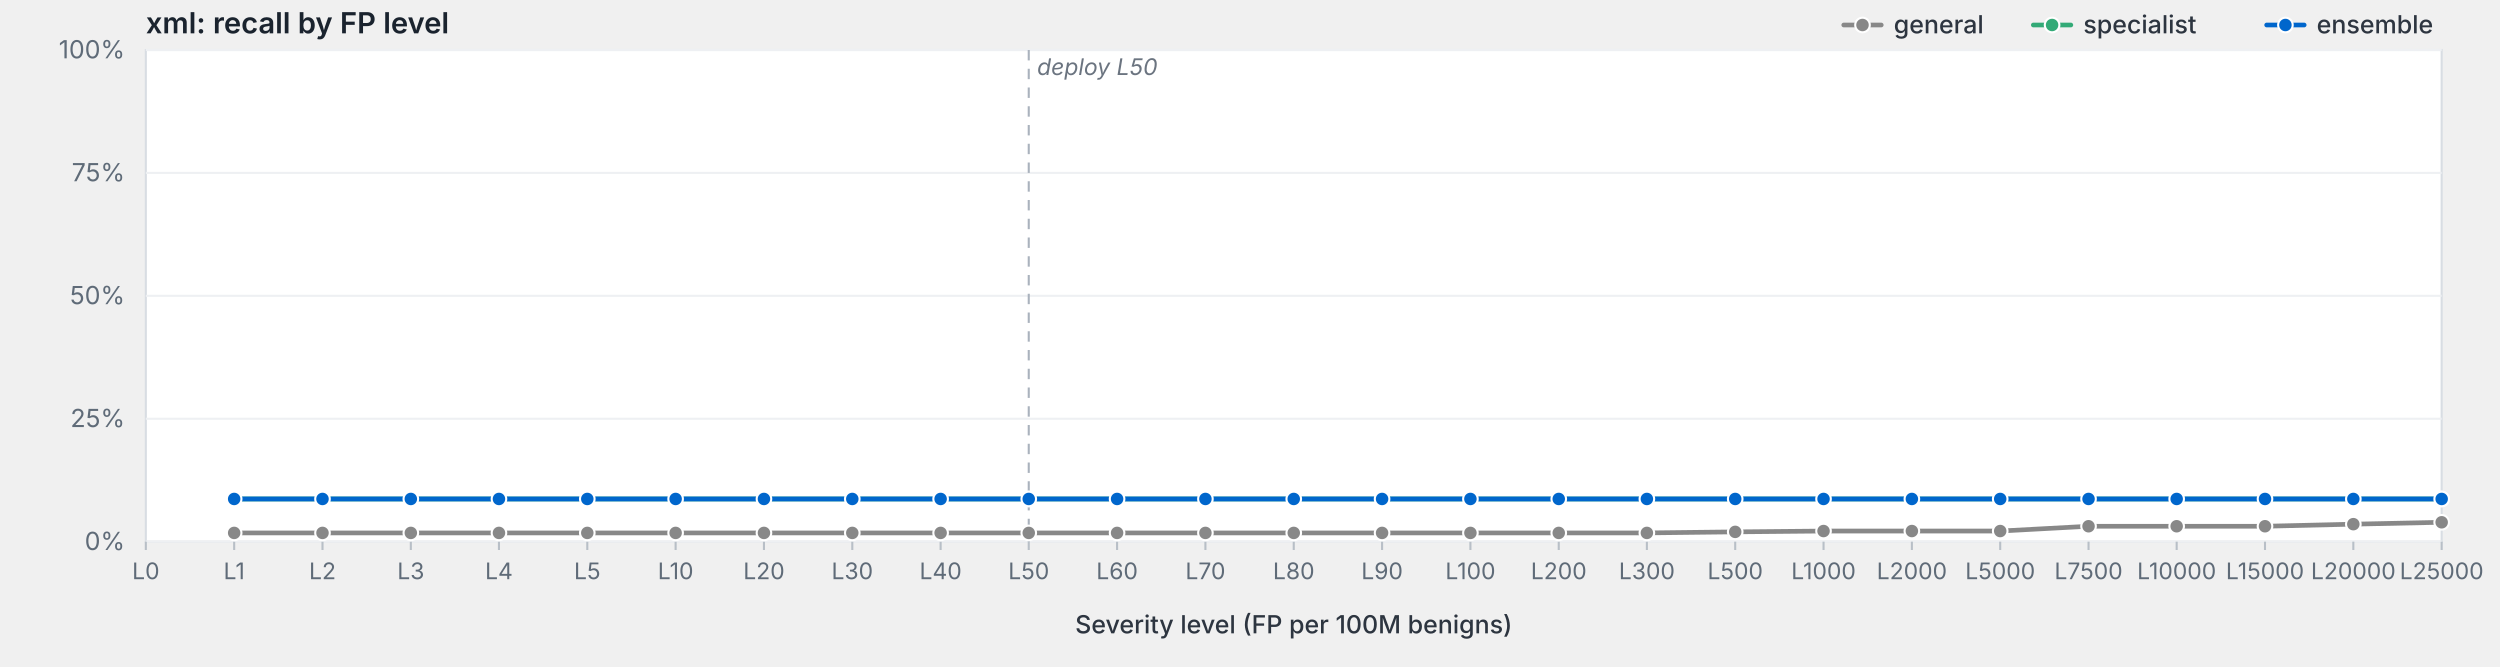
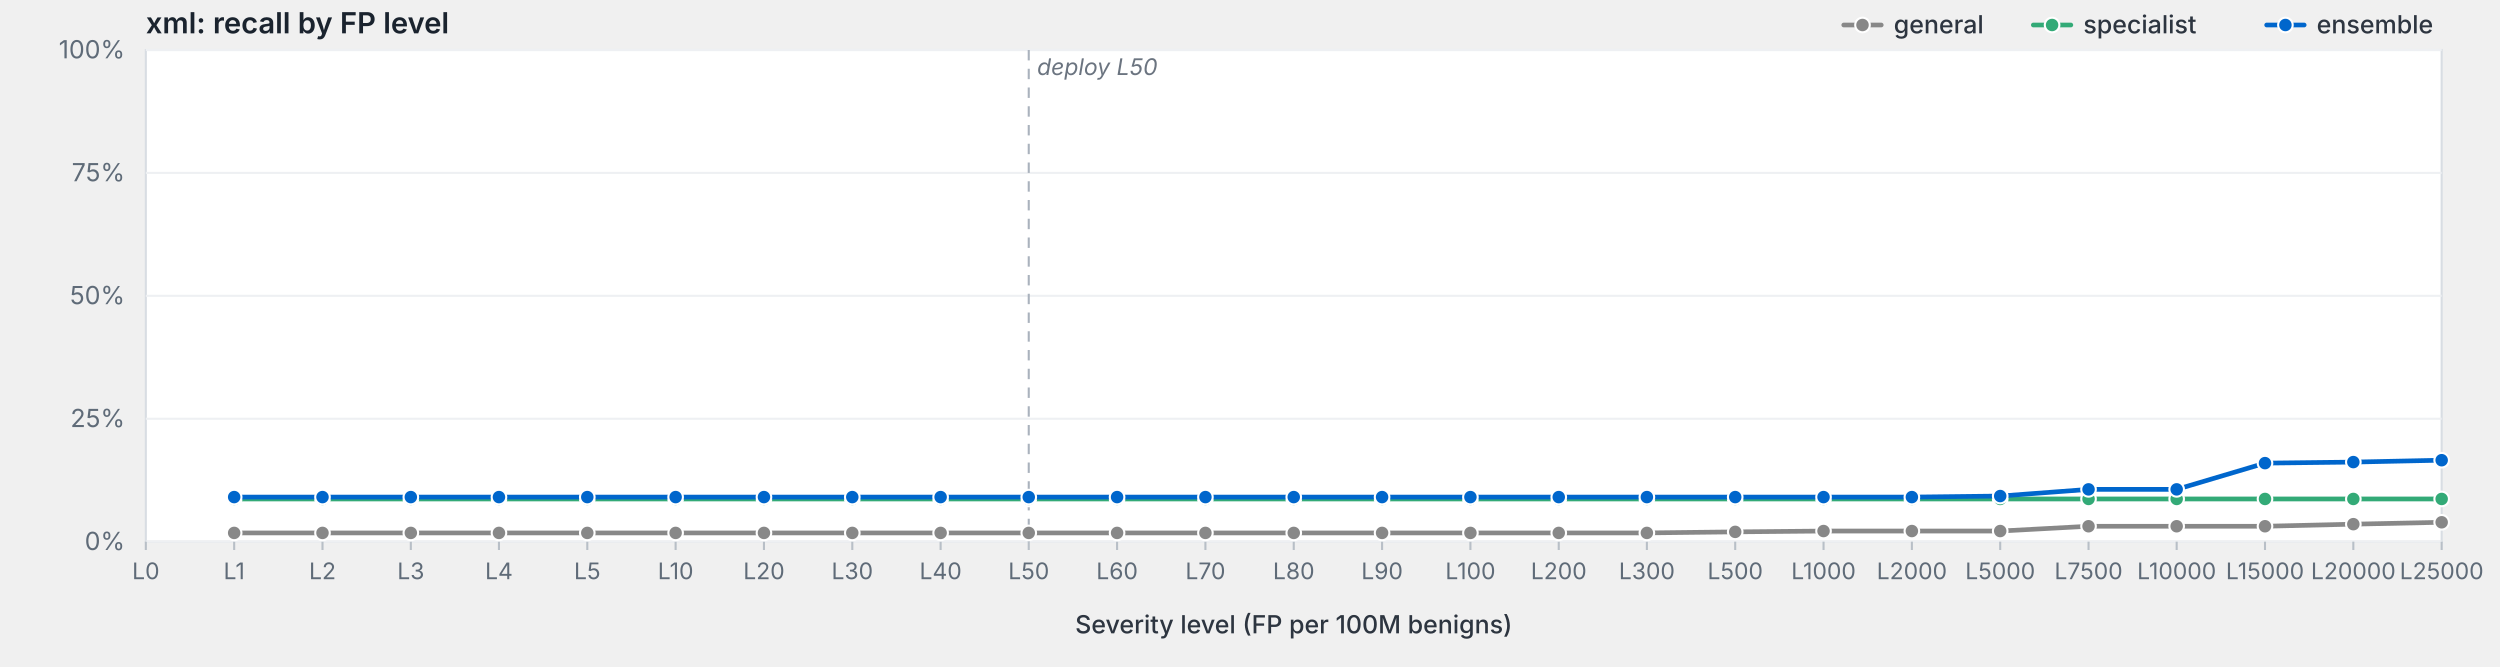
<svg xmlns="http://www.w3.org/2000/svg" viewBox="0 0 1200 320" width="1200" height="320" preserveAspectRatio="xMidYMid meet" role="img" aria-label="xml: recall by FP level">
  <style>svg { background: #fdfdfd; }.frame { fill: #fff; stroke: #d8dde3; stroke-width: 1; }.grid { stroke: #eef0f3; stroke-width: 1; }.tick { stroke: #b8bfc7; stroke-width: 1; }.axis-label { fill: #5f6b78; font-family: -apple-system, BlinkMacSystemFont, "Segoe UI", system-ui, sans-serif; font-size: 12px; }.x-label { fill: #5f6b78; font-family: -apple-system, BlinkMacSystemFont, "Segoe UI", system-ui, sans-serif; font-size: 11px; }.axis-title { fill: #2d3540; font-family: -apple-system, BlinkMacSystemFont, "Segoe UI", system-ui, sans-serif; font-size: 12px; font-weight: 500; }.title { fill: #1a232e; font-family: -apple-system, BlinkMacSystemFont, "Segoe UI", system-ui, sans-serif; font-size: 14px; font-weight: 600; }.deploy-marker { stroke: #aab2bd; stroke-width: 1; stroke-dasharray: 5,4; }.deploy-label { fill: #6b7480; font-family: -apple-system, BlinkMacSystemFont, "Segoe UI", system-ui, sans-serif; font-size: 11px; font-style: italic; }.curve { fill: none; stroke-width: 2.25; stroke-linejoin: round; stroke-linecap: round; }.marker { stroke: #fff; stroke-width: 1; }.legend-text { fill: #2d3540; font-family: -apple-system, BlinkMacSystemFont, "Segoe UI", system-ui, sans-serif; font-size: 12px; font-weight: 500; }</style>
  <text class="title" x="70" y="16">xml: recall by FP level</text>
  <rect class="frame" x="70" y="24" width="1102" height="236" />
  <line class="grid" x1="70" y1="260.0" x2="1172" y2="260.0" />
  <text class="axis-label" x="60" y="264.0" text-anchor="end">0%</text>
  <line class="grid" x1="70" y1="201.0" x2="1172" y2="201.0" />
  <text class="axis-label" x="60" y="205.0" text-anchor="end">25%</text>
  <line class="grid" x1="70" y1="142.0" x2="1172" y2="142.0" />
  <text class="axis-label" x="60" y="146.0" text-anchor="end">50%</text>
  <line class="grid" x1="70" y1="83.0" x2="1172" y2="83.0" />
  <text class="axis-label" x="60" y="87.0" text-anchor="end">75%</text>
  <line class="grid" x1="70" y1="24.0" x2="1172" y2="24.0" />
  <text class="axis-label" x="60" y="28.0" text-anchor="end">100%</text>
  <line class="deploy-marker" x1="493.8" y1="24" x2="493.8" y2="260" />
  <text class="deploy-label" x="497.8" y="36" text-anchor="start">deploy L50</text>
  <line class="tick" x1="70.0" y1="260" x2="70.0" y2="264" />
  <text class="x-label" x="70.0" y="278" text-anchor="middle">L0</text>
  <line class="tick" x1="112.4" y1="260" x2="112.4" y2="264" />
  <text class="x-label" x="112.4" y="278" text-anchor="middle">L1</text>
  <line class="tick" x1="154.8" y1="260" x2="154.8" y2="264" />
  <text class="x-label" x="154.8" y="278" text-anchor="middle">L2</text>
  <line class="tick" x1="197.2" y1="260" x2="197.2" y2="264" />
  <text class="x-label" x="197.2" y="278" text-anchor="middle">L3</text>
  <line class="tick" x1="239.5" y1="260" x2="239.5" y2="264" />
  <text class="x-label" x="239.5" y="278" text-anchor="middle">L4</text>
  <line class="tick" x1="281.9" y1="260" x2="281.9" y2="264" />
  <text class="x-label" x="281.9" y="278" text-anchor="middle">L5</text>
  <line class="tick" x1="324.3" y1="260" x2="324.3" y2="264" />
  <text class="x-label" x="324.3" y="278" text-anchor="middle">L10</text>
  <line class="tick" x1="366.7" y1="260" x2="366.7" y2="264" />
  <text class="x-label" x="366.7" y="278" text-anchor="middle">L20</text>
  <line class="tick" x1="409.1" y1="260" x2="409.1" y2="264" />
  <text class="x-label" x="409.1" y="278" text-anchor="middle">L30</text>
  <line class="tick" x1="451.5" y1="260" x2="451.5" y2="264" />
  <text class="x-label" x="451.5" y="278" text-anchor="middle">L40</text>
  <line class="tick" x1="493.8" y1="260" x2="493.8" y2="264" />
  <text class="x-label" x="493.8" y="278" text-anchor="middle">L50</text>
  <line class="tick" x1="536.2" y1="260" x2="536.2" y2="264" />
  <text class="x-label" x="536.2" y="278" text-anchor="middle">L60</text>
  <line class="tick" x1="578.6" y1="260" x2="578.6" y2="264" />
  <text class="x-label" x="578.6" y="278" text-anchor="middle">L70</text>
  <line class="tick" x1="621.0" y1="260" x2="621.0" y2="264" />
  <text class="x-label" x="621.0" y="278" text-anchor="middle">L80</text>
  <line class="tick" x1="663.4" y1="260" x2="663.4" y2="264" />
  <text class="x-label" x="663.4" y="278" text-anchor="middle">L90</text>
  <line class="tick" x1="705.8" y1="260" x2="705.8" y2="264" />
  <text class="x-label" x="705.8" y="278" text-anchor="middle">L100</text>
  <line class="tick" x1="748.2" y1="260" x2="748.2" y2="264" />
  <text class="x-label" x="748.2" y="278" text-anchor="middle">L200</text>
  <line class="tick" x1="790.5" y1="260" x2="790.5" y2="264" />
  <text class="x-label" x="790.5" y="278" text-anchor="middle">L300</text>
  <line class="tick" x1="832.9" y1="260" x2="832.9" y2="264" />
  <text class="x-label" x="832.9" y="278" text-anchor="middle">L500</text>
  <line class="tick" x1="875.3" y1="260" x2="875.3" y2="264" />
  <text class="x-label" x="875.3" y="278" text-anchor="middle">L1000</text>
  <line class="tick" x1="917.7" y1="260" x2="917.7" y2="264" />
  <text class="x-label" x="917.7" y="278" text-anchor="middle">L2000</text>
  <line class="tick" x1="960.1" y1="260" x2="960.1" y2="264" />
  <text class="x-label" x="960.1" y="278" text-anchor="middle">L5000</text>
  <line class="tick" x1="1002.5" y1="260" x2="1002.5" y2="264" />
  <text class="x-label" x="1002.5" y="278" text-anchor="middle">L7500</text>
  <line class="tick" x1="1044.8" y1="260" x2="1044.8" y2="264" />
  <text class="x-label" x="1044.8" y="278" text-anchor="middle">L10000</text>
  <line class="tick" x1="1087.2" y1="260" x2="1087.2" y2="264" />
  <text class="x-label" x="1087.2" y="278" text-anchor="middle">L15000</text>
  <line class="tick" x1="1129.6" y1="260" x2="1129.6" y2="264" />
  <text class="x-label" x="1129.6" y="278" text-anchor="middle">L20000</text>
  <line class="tick" x1="1172.0" y1="260" x2="1172.0" y2="264" />
  <text class="x-label" x="1172.0" y="278" text-anchor="middle">L25000</text>
  <text class="axis-title" x="621.0" y="304" text-anchor="middle">Severity level (FP per 100M benigns)</text>
  <path class="curve" d="M112.4,255.8 L154.8,255.8 L197.2,255.8 L239.5,255.8 L281.9,255.8 L324.3,255.8 L366.7,255.8 L409.1,255.8 L451.5,255.8 L493.8,255.8 L536.2,255.8 L578.6,255.8 L621.0,255.8 L663.4,255.8 L705.8,255.8 L748.2,255.8 L790.5,255.8 L832.9,255.3 L875.3,254.9 L917.7,254.9 L960.1,254.9 L1002.5,252.6 L1044.8,252.6 L1087.2,252.6 L1129.6,251.6 L1172.0,250.7" stroke="#888" />
  <circle class="marker" cx="112.4" cy="255.8" r="3.5" fill="#888" />
  <circle class="marker" cx="154.8" cy="255.8" r="3.5" fill="#888" />
  <circle class="marker" cx="197.2" cy="255.8" r="3.5" fill="#888" />
  <circle class="marker" cx="239.5" cy="255.8" r="3.5" fill="#888" />
  <circle class="marker" cx="281.9" cy="255.8" r="3.5" fill="#888" />
  <circle class="marker" cx="324.3" cy="255.8" r="3.5" fill="#888" />
  <circle class="marker" cx="366.7" cy="255.8" r="3.5" fill="#888" />
  <circle class="marker" cx="409.1" cy="255.8" r="3.5" fill="#888" />
  <circle class="marker" cx="451.5" cy="255.8" r="3.5" fill="#888" />
  <circle class="marker" cx="493.8" cy="255.8" r="3.5" fill="#888" />
  <circle class="marker" cx="536.2" cy="255.8" r="3.5" fill="#888" />
  <circle class="marker" cx="578.6" cy="255.8" r="3.5" fill="#888" />
  <circle class="marker" cx="621.0" cy="255.8" r="3.5" fill="#888" />
  <circle class="marker" cx="663.4" cy="255.8" r="3.5" fill="#888" />
  <circle class="marker" cx="705.8" cy="255.8" r="3.5" fill="#888" />
  <circle class="marker" cx="748.2" cy="255.8" r="3.5" fill="#888" />
  <circle class="marker" cx="790.5" cy="255.8" r="3.5" fill="#888" />
  <circle class="marker" cx="832.9" cy="255.3" r="3.5" fill="#888" />
  <circle class="marker" cx="875.3" cy="254.9" r="3.5" fill="#888" />
  <circle class="marker" cx="917.7" cy="254.9" r="3.5" fill="#888" />
  <circle class="marker" cx="960.1" cy="254.9" r="3.5" fill="#888" />
  <circle class="marker" cx="1002.5" cy="252.6" r="3.5" fill="#888" />
  <circle class="marker" cx="1044.8" cy="252.6" r="3.5" fill="#888" />
  <circle class="marker" cx="1087.2" cy="252.6" r="3.5" fill="#888" />
  <circle class="marker" cx="1129.6" cy="251.6" r="3.5" fill="#888" />
  <circle class="marker" cx="1172.0" cy="250.7" r="3.5" fill="#888" />
  <path class="curve" d="M112.4,239.5 L154.8,239.5 L197.2,239.5 L239.5,239.5 L281.9,239.5 L324.3,239.5 L366.7,239.5 L409.1,239.5 L451.5,239.5 L493.8,239.5 L536.2,239.5 L578.6,239.5 L621.0,239.5 L663.4,239.5 L705.8,239.5 L748.2,239.5 L790.5,239.5 L832.9,239.5 L875.3,239.5 L917.7,239.5 L960.1,239.5 L1002.5,239.5 L1044.8,239.5 L1087.2,239.5 L1129.6,239.5 L1172.0,239.5" stroke="#3a7" />
  <circle class="marker" cx="112.4" cy="239.5" r="3.5" fill="#3a7" />
  <circle class="marker" cx="154.8" cy="239.5" r="3.5" fill="#3a7" />
  <circle class="marker" cx="197.2" cy="239.5" r="3.5" fill="#3a7" />
  <circle class="marker" cx="239.5" cy="239.5" r="3.5" fill="#3a7" />
  <circle class="marker" cx="281.9" cy="239.5" r="3.5" fill="#3a7" />
  <circle class="marker" cx="324.3" cy="239.5" r="3.5" fill="#3a7" />
  <circle class="marker" cx="366.7" cy="239.5" r="3.5" fill="#3a7" />
  <circle class="marker" cx="409.1" cy="239.5" r="3.5" fill="#3a7" />
  <circle class="marker" cx="451.5" cy="239.5" r="3.5" fill="#3a7" />
  <circle class="marker" cx="493.8" cy="239.5" r="3.5" fill="#3a7" />
  <circle class="marker" cx="536.2" cy="239.5" r="3.5" fill="#3a7" />
  <circle class="marker" cx="578.6" cy="239.5" r="3.5" fill="#3a7" />
  <circle class="marker" cx="621.0" cy="239.5" r="3.5" fill="#3a7" />
  <circle class="marker" cx="663.4" cy="239.5" r="3.5" fill="#3a7" />
  <circle class="marker" cx="705.8" cy="239.5" r="3.5" fill="#3a7" />
  <circle class="marker" cx="748.2" cy="239.5" r="3.5" fill="#3a7" />
  <circle class="marker" cx="790.5" cy="239.5" r="3.5" fill="#3a7" />
  <circle class="marker" cx="832.9" cy="239.5" r="3.5" fill="#3a7" />
  <circle class="marker" cx="875.3" cy="239.5" r="3.5" fill="#3a7" />
  <circle class="marker" cx="917.7" cy="239.5" r="3.5" fill="#3a7" />
  <circle class="marker" cx="960.1" cy="239.5" r="3.5" fill="#3a7" />
  <circle class="marker" cx="1002.5" cy="239.5" r="3.5" fill="#3a7" />
  <circle class="marker" cx="1044.8" cy="239.5" r="3.5" fill="#3a7" />
  <circle class="marker" cx="1087.2" cy="239.5" r="3.5" fill="#3a7" />
  <circle class="marker" cx="1129.6" cy="239.5" r="3.5" fill="#3a7" />
  <circle class="marker" cx="1172.0" cy="239.5" r="3.5" fill="#3a7" />
-   <path class="curve" d="M112.4,239.5 L154.8,239.5 L197.2,239.5 L239.5,239.5 L281.9,239.5 L324.3,239.5 L366.7,239.5 L409.1,239.5 L451.5,239.5 L493.8,239.5 L536.2,239.5 L578.6,239.5 L621.0,239.5 L663.4,239.5 L705.8,239.5 L748.2,239.5 L790.5,239.5 L832.9,239.5 L875.3,239.5 L917.7,239.5 L960.1,239.5 L1002.5,239.5 L1044.8,239.5 L1087.2,239.5 L1129.6,239.5 L1172.0,239.5" stroke="#06c" />
-   <circle class="marker" cx="112.4" cy="239.5" r="3.5" fill="#06c" />
-   <circle class="marker" cx="154.8" cy="239.5" r="3.5" fill="#06c" />
-   <circle class="marker" cx="197.2" cy="239.5" r="3.5" fill="#06c" />
-   <circle class="marker" cx="239.5" cy="239.5" r="3.5" fill="#06c" />
-   <circle class="marker" cx="281.9" cy="239.5" r="3.5" fill="#06c" />
-   <circle class="marker" cx="324.3" cy="239.5" r="3.5" fill="#06c" />
-   <circle class="marker" cx="366.7" cy="239.5" r="3.5" fill="#06c" />
-   <circle class="marker" cx="409.1" cy="239.5" r="3.5" fill="#06c" />
-   <circle class="marker" cx="451.5" cy="239.5" r="3.5" fill="#06c" />
-   <circle class="marker" cx="493.8" cy="239.5" r="3.5" fill="#06c" />
-   <circle class="marker" cx="536.2" cy="239.5" r="3.5" fill="#06c" />
-   <circle class="marker" cx="578.6" cy="239.5" r="3.5" fill="#06c" />
-   <circle class="marker" cx="621.0" cy="239.5" r="3.5" fill="#06c" />
-   <circle class="marker" cx="663.4" cy="239.5" r="3.5" fill="#06c" />
-   <circle class="marker" cx="705.8" cy="239.5" r="3.5" fill="#06c" />
-   <circle class="marker" cx="748.2" cy="239.5" r="3.5" fill="#06c" />
-   <circle class="marker" cx="790.5" cy="239.5" r="3.5" fill="#06c" />
-   <circle class="marker" cx="832.9" cy="239.5" r="3.5" fill="#06c" />
-   <circle class="marker" cx="875.3" cy="239.5" r="3.5" fill="#06c" />
-   <circle class="marker" cx="917.7" cy="239.5" r="3.5" fill="#06c" />
-   <circle class="marker" cx="960.1" cy="239.5" r="3.5" fill="#06c" />
-   <circle class="marker" cx="1002.5" cy="239.5" r="3.5" fill="#06c" />
-   <circle class="marker" cx="1044.8" cy="239.5" r="3.5" fill="#06c" />
-   <circle class="marker" cx="1087.2" cy="239.5" r="3.5" fill="#06c" />
-   <circle class="marker" cx="1129.6" cy="239.5" r="3.5" fill="#06c" />
-   <circle class="marker" cx="1172.0" cy="239.5" r="3.5" fill="#06c" />
+   <path class="curve" d="M112.4,238.6 L154.8,238.6 L197.2,238.6 L239.5,238.6 L281.9,238.6 L324.3,238.6 L366.7,238.6 L409.1,238.6 L451.5,238.6 L493.8,238.6 L536.2,238.6 L578.6,238.6 L621.0,238.6 L663.4,238.6 L705.8,238.6 L748.2,238.6 L790.5,238.6 L832.9,238.6 L875.3,238.6 L917.7,238.6 L960.1,238.1 L1002.5,234.9 L1044.8,234.9 L1087.2,222.3 L1129.6,221.8 L1172.0,220.9" stroke="#06c" />
+   <circle class="marker" cx="112.4" cy="238.6" r="3.5" fill="#06c" />
+   <circle class="marker" cx="154.8" cy="238.6" r="3.5" fill="#06c" />
+   <circle class="marker" cx="197.2" cy="238.6" r="3.5" fill="#06c" />
+   <circle class="marker" cx="239.5" cy="238.6" r="3.5" fill="#06c" />
+   <circle class="marker" cx="281.9" cy="238.6" r="3.5" fill="#06c" />
+   <circle class="marker" cx="324.3" cy="238.6" r="3.5" fill="#06c" />
+   <circle class="marker" cx="366.7" cy="238.6" r="3.5" fill="#06c" />
+   <circle class="marker" cx="409.1" cy="238.6" r="3.5" fill="#06c" />
+   <circle class="marker" cx="451.5" cy="238.6" r="3.5" fill="#06c" />
+   <circle class="marker" cx="493.8" cy="238.6" r="3.5" fill="#06c" />
+   <circle class="marker" cx="536.2" cy="238.6" r="3.5" fill="#06c" />
+   <circle class="marker" cx="578.6" cy="238.6" r="3.5" fill="#06c" />
+   <circle class="marker" cx="621.0" cy="238.6" r="3.5" fill="#06c" />
+   <circle class="marker" cx="663.4" cy="238.6" r="3.5" fill="#06c" />
+   <circle class="marker" cx="705.8" cy="238.6" r="3.5" fill="#06c" />
+   <circle class="marker" cx="748.2" cy="238.6" r="3.5" fill="#06c" />
+   <circle class="marker" cx="790.5" cy="238.6" r="3.5" fill="#06c" />
+   <circle class="marker" cx="832.9" cy="238.6" r="3.5" fill="#06c" />
+   <circle class="marker" cx="875.3" cy="238.6" r="3.5" fill="#06c" />
+   <circle class="marker" cx="917.7" cy="238.6" r="3.5" fill="#06c" />
+   <circle class="marker" cx="960.1" cy="238.1" r="3.5" fill="#06c" />
+   <circle class="marker" cx="1002.5" cy="234.9" r="3.5" fill="#06c" />
+   <circle class="marker" cx="1044.8" cy="234.9" r="3.5" fill="#06c" />
+   <circle class="marker" cx="1087.2" cy="222.3" r="3.5" fill="#06c" />
+   <circle class="marker" cx="1129.6" cy="221.8" r="3.5" fill="#06c" />
+   <circle class="marker" cx="1172.0" cy="220.9" r="3.5" fill="#06c" />
  <line x1="1088.0" y1="12.0" x2="1106.0" y2="12.0" stroke="#06c" stroke-width="2.25" stroke-linecap="round" />
  <circle cx="1097.0" cy="12.0" r="3.5" fill="#06c" stroke="#fff" stroke-width="1" />
  <text class="legend-text" x="1112.0" y="16.0">ensemble</text>
  <line x1="976.0" y1="12.0" x2="994.0" y2="12.0" stroke="#3a7" stroke-width="2.25" stroke-linecap="round" />
  <circle cx="985.0" cy="12.0" r="3.5" fill="#3a7" stroke="#fff" stroke-width="1" />
  <text class="legend-text" x="1000.0" y="16.0">specialist</text>
  <line x1="885.0" y1="12.0" x2="903.0" y2="12.0" stroke="#888" stroke-width="2.25" stroke-linecap="round" />
  <circle cx="894.0" cy="12.0" r="3.5" fill="#888" stroke="#fff" stroke-width="1" />
  <text class="legend-text" x="909.0" y="16.0">general</text>
</svg>
